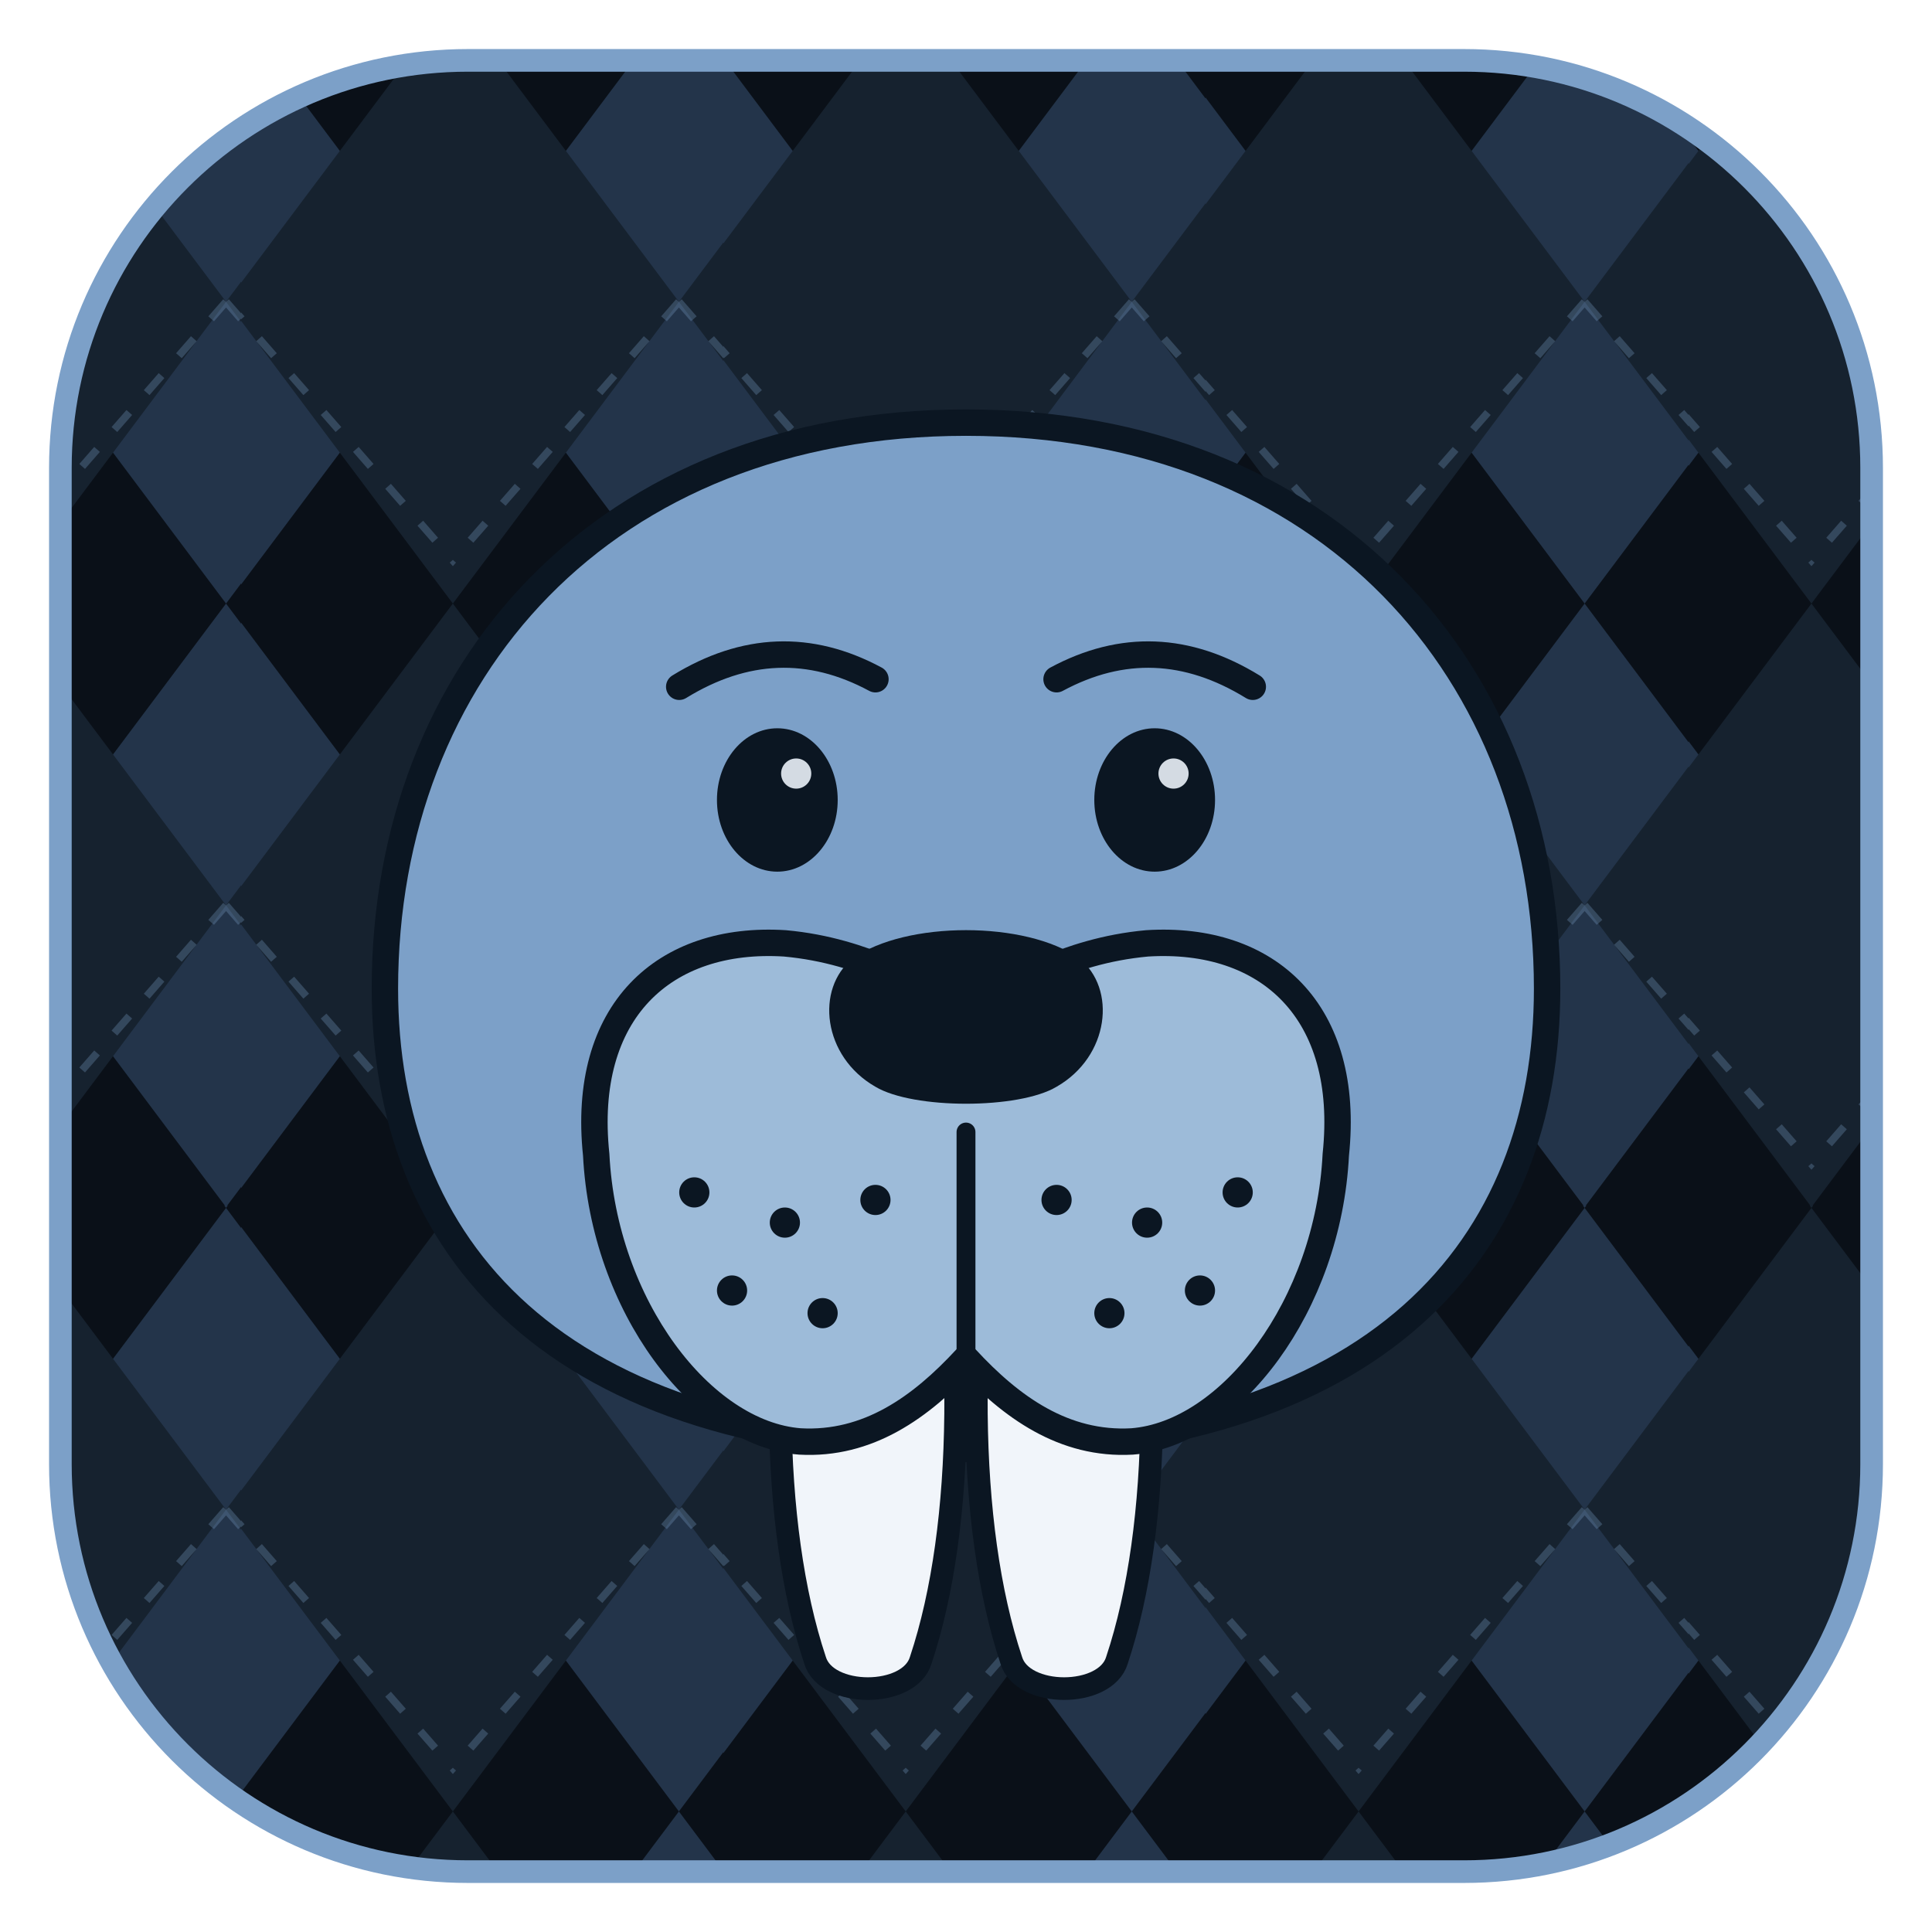
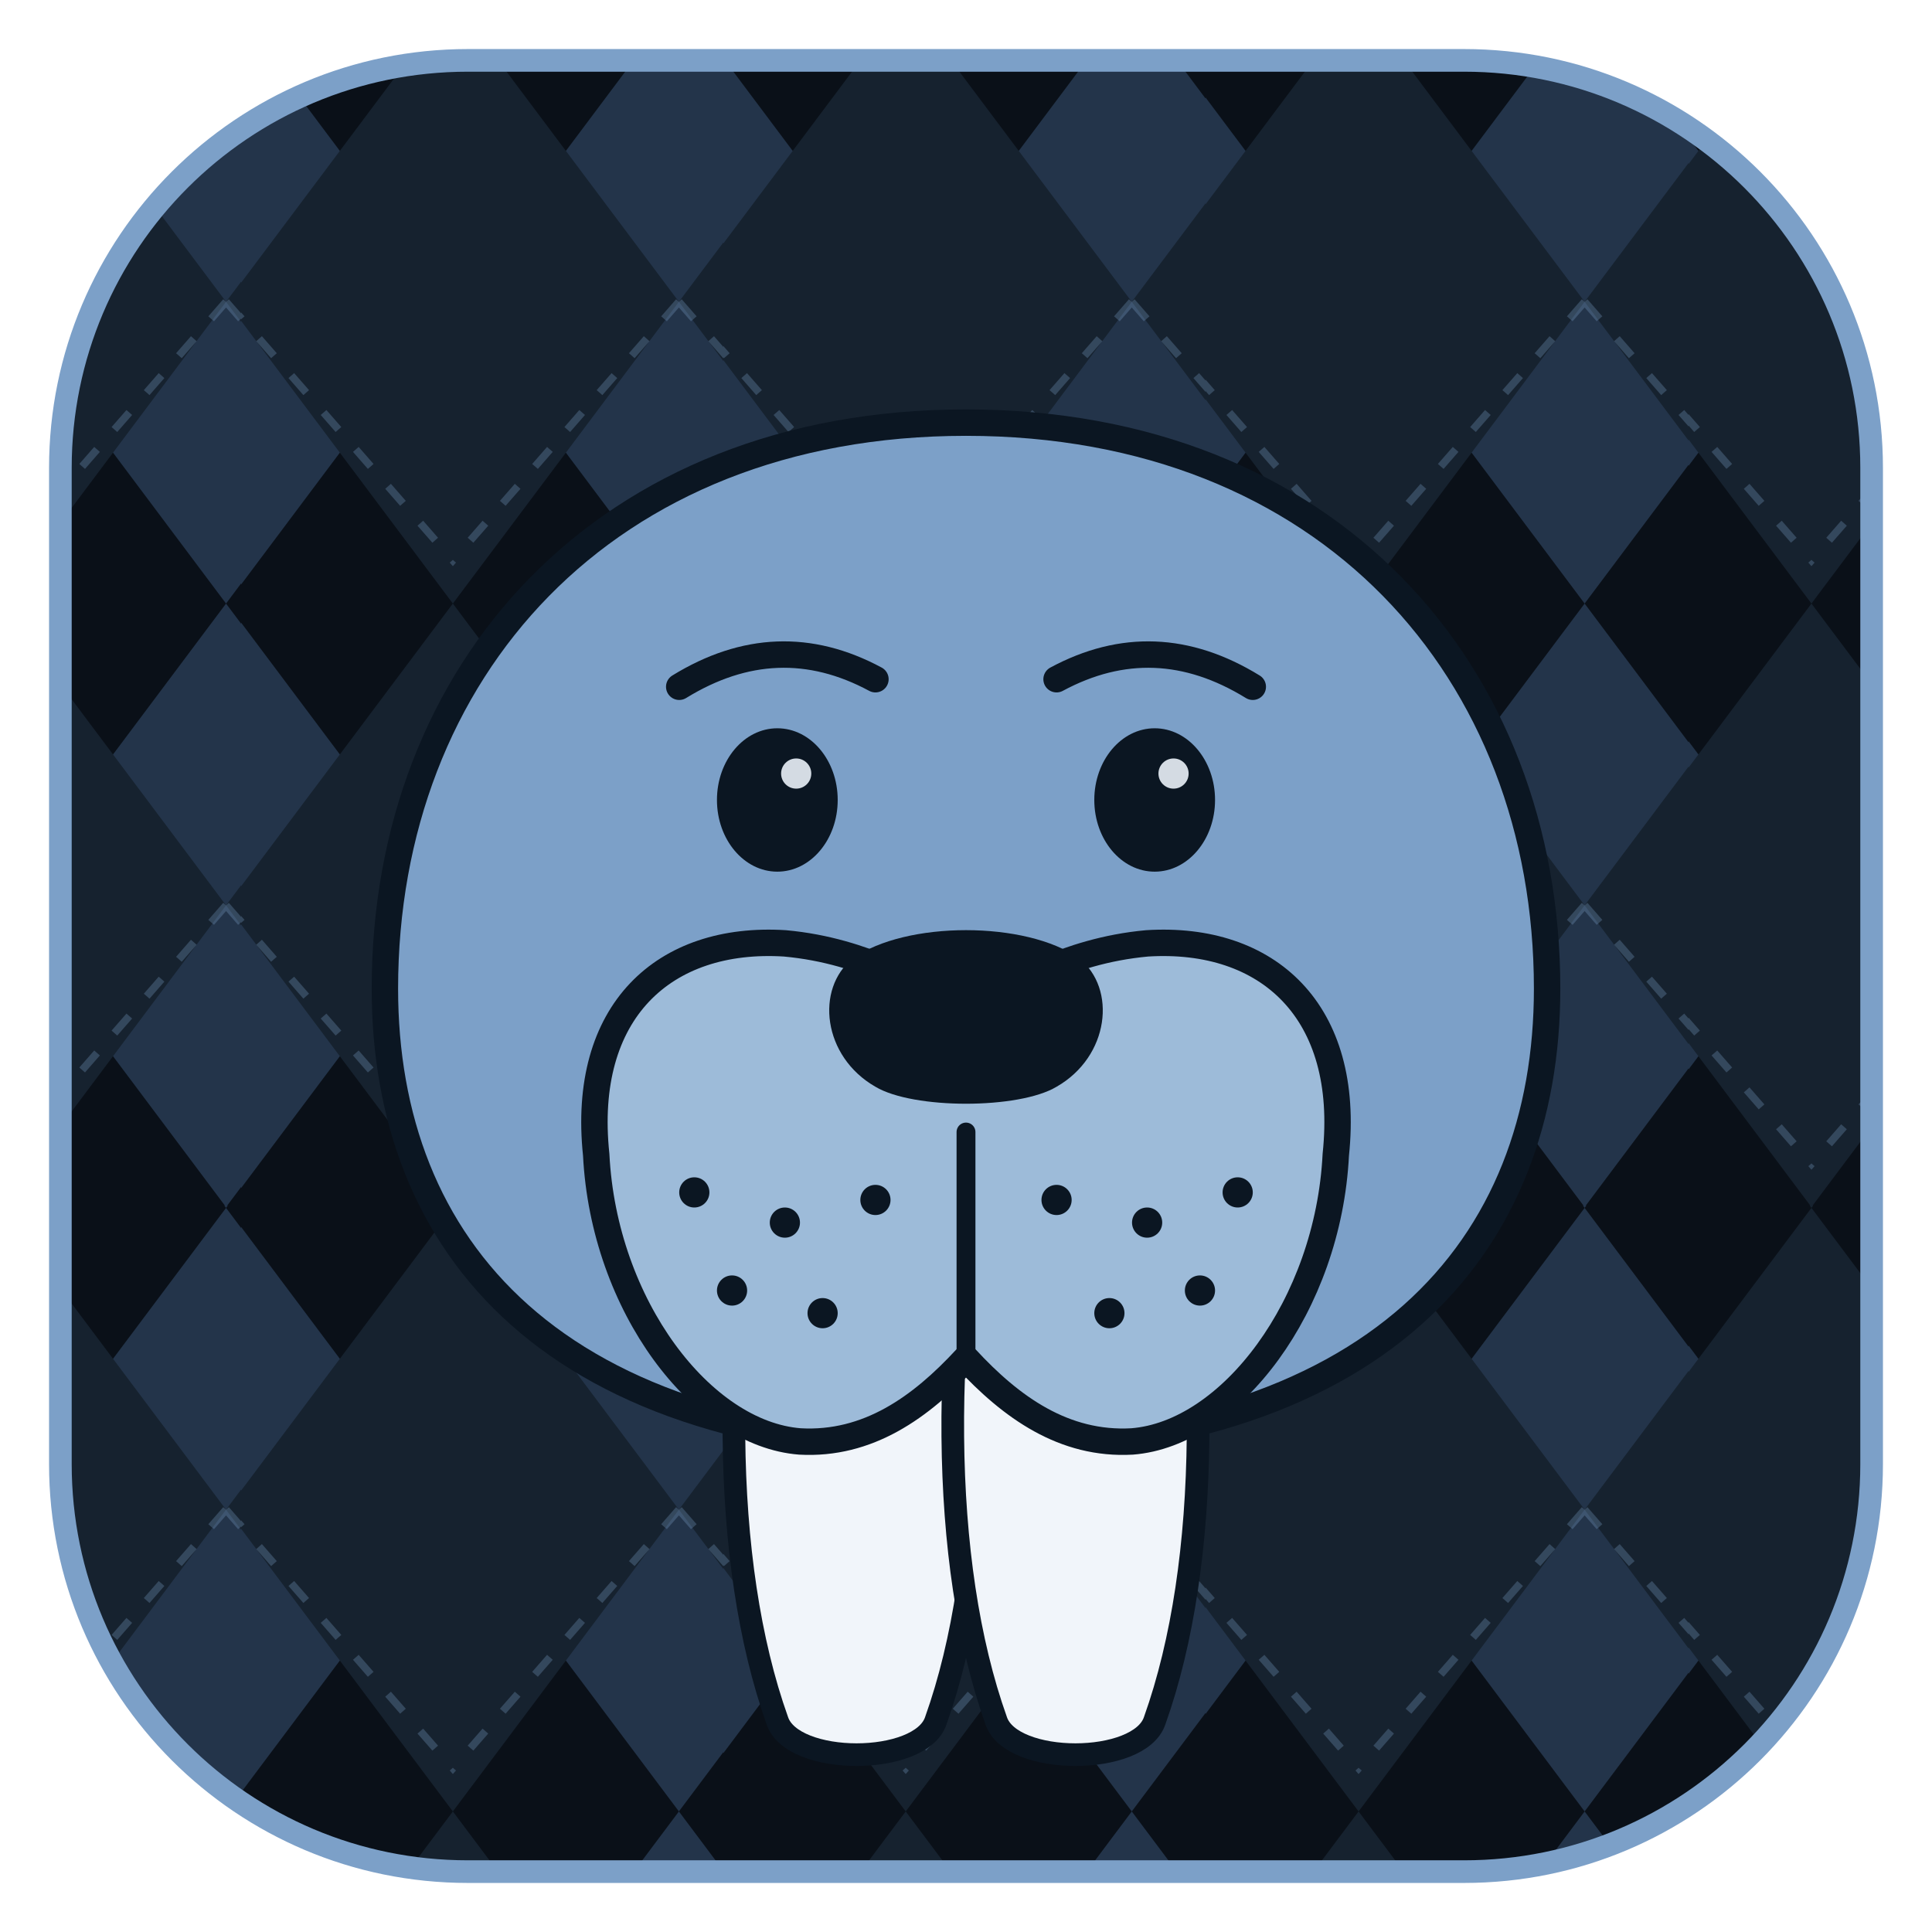
<svg xmlns="http://www.w3.org/2000/svg" viewBox="0 0 512 512" width="512" height="512">
  <defs>
    <clipPath id="tile">
      <rect x="16" y="16" width="480" height="480" rx="108" />
    </clipPath>
    <pattern id="argyle" width="120" height="160" patternUnits="userSpaceOnUse">
      <rect width="120" height="160" fill="#0A1018" />
      <polygon points="60,0 120,80 60,160 0,80" fill="#23344A" />
      <polygon points="0,0 60,80 0,160" fill="#16222F" />
      <polygon points="120,0 60,80 120,160" fill="#16222F" />
      <g stroke="#7CA0C8" stroke-width="2" opacity="0.30" stroke-dasharray="6 7">
        <path d="M60 -80 L200 80 M60 -80 L-80 80 M60 80 L200 240 M60 80 L-80 240 M60 240 L200 400 M60 240 L-80 400" />
      </g>
    </pattern>
  </defs>
  <g clip-path="url(#tile)">
    <rect x="16" y="16" width="480" height="480" fill="url(#argyle)" />
  </g>
  <rect x="16" y="16" width="480" height="480" rx="108" fill="none" stroke="#7CA0C8" stroke-width="6" />
  <g stroke-linejoin="round">
    <path d="M256 112 C352 112 410 178 410 262 C410 330 366 384 256 384              C146 384 102 330 102 262 C102 178 160 112 256 112 Z" fill="#7CA0C8" stroke="#0B1622" stroke-width="7" />
    <g fill="none" stroke="#0B1622" stroke-width="7" stroke-linecap="round">
      <path d="M180 182 Q206 166 232 180" />
      <path d="M280 180 Q306 166 332 182" />
    </g>
    <ellipse cx="206" cy="212" rx="16" ry="19" fill="#0B1622" />
    <ellipse cx="306" cy="212" rx="16" ry="19" fill="#0B1622" />
    <circle cx="211" cy="205" r="4" fill="#EAF1F8" opacity="0.9" />
    <circle cx="311" cy="205" r="4" fill="#EAF1F8" opacity="0.9" />
    <g fill="#F1F5FA" stroke="#0B1622" stroke-width="6" stroke-linejoin="round">
-       <path d="M214 296 C204 350 204 404 216 440 C219 450 241 450 244 440                C256 404 256 350 246 296 Z" />
-       <path d="M298 296 C308 350 308 404 296 440 C293 450 271 450 268 440                C256 404 256 350 266 296 Z" />
+       <path d="M204 292 C191 352 191 414 206 456 C210 468 244 468 248 456                C263 414 263 352 250 292 Z" />
+       <path d="M308 292 C321 352 321 414 306 456 C302 468 268 468 264 456                C249 414 249 352 262 292 Z" />
    </g>
    <path d="M158 306              C154 268 176 248 208 250              C230 252 244 262 256 266              C268 262 282 252 304 250              C336 248 358 268 354 306              C352 346 326 380 300 382              C282 383 268 373 256 360              C244 373 230 383 212 382              C186 380 160 346 158 306 Z" fill="#9DBBD9" stroke="#0B1622" stroke-width="7" />
    <path d="M256 300 L256 358" fill="none" stroke="#0B1622" stroke-width="5" stroke-linecap="round" />
    <path d="M226 254 C240 244 272 244 286 254 C296 262 294 280 280 288              C270 294 242 294 232 288 C218 280 216 262 226 254 Z" fill="#0B1622" />
    <g fill="#0B1622">
      <circle cx="184" cy="316" r="4" />
      <circle cx="208" cy="324" r="4" />
      <circle cx="232" cy="318" r="4" />
      <circle cx="194" cy="342" r="4" />
      <circle cx="218" cy="348" r="4" />
      <circle cx="328" cy="316" r="4" />
      <circle cx="304" cy="324" r="4" />
      <circle cx="280" cy="318" r="4" />
      <circle cx="318" cy="342" r="4" />
      <circle cx="294" cy="348" r="4" />
    </g>
  </g>
</svg>
